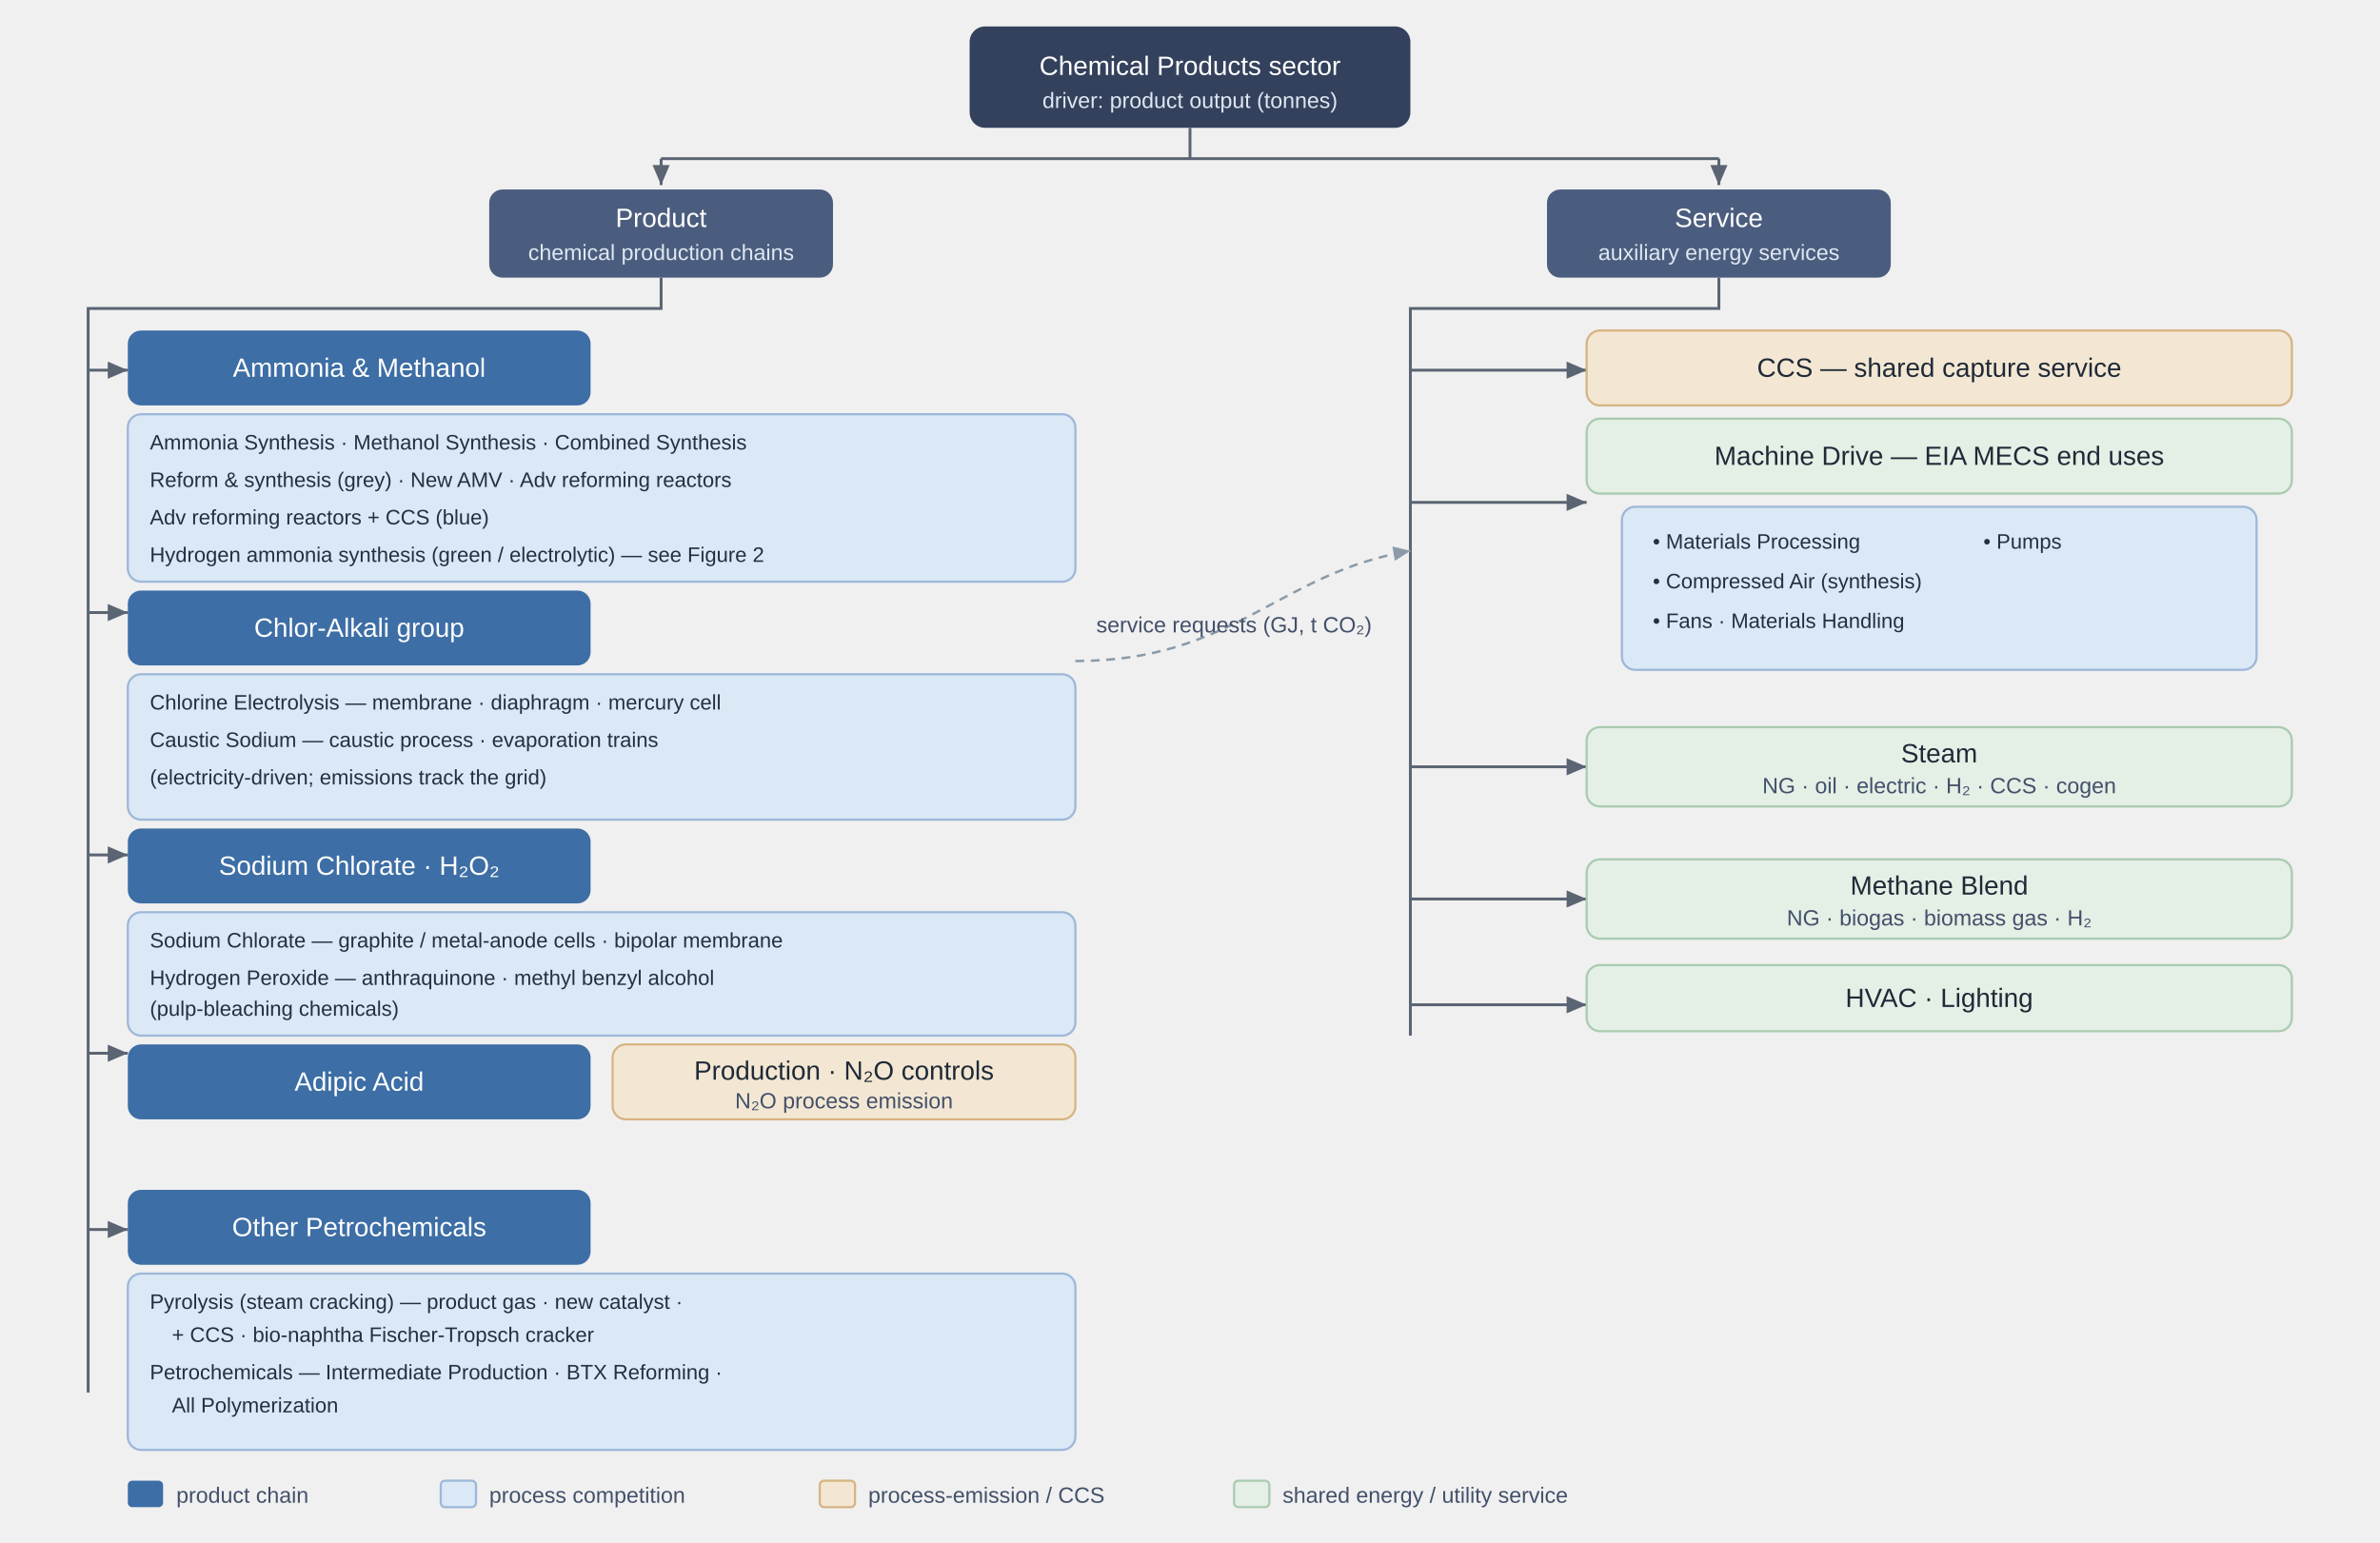
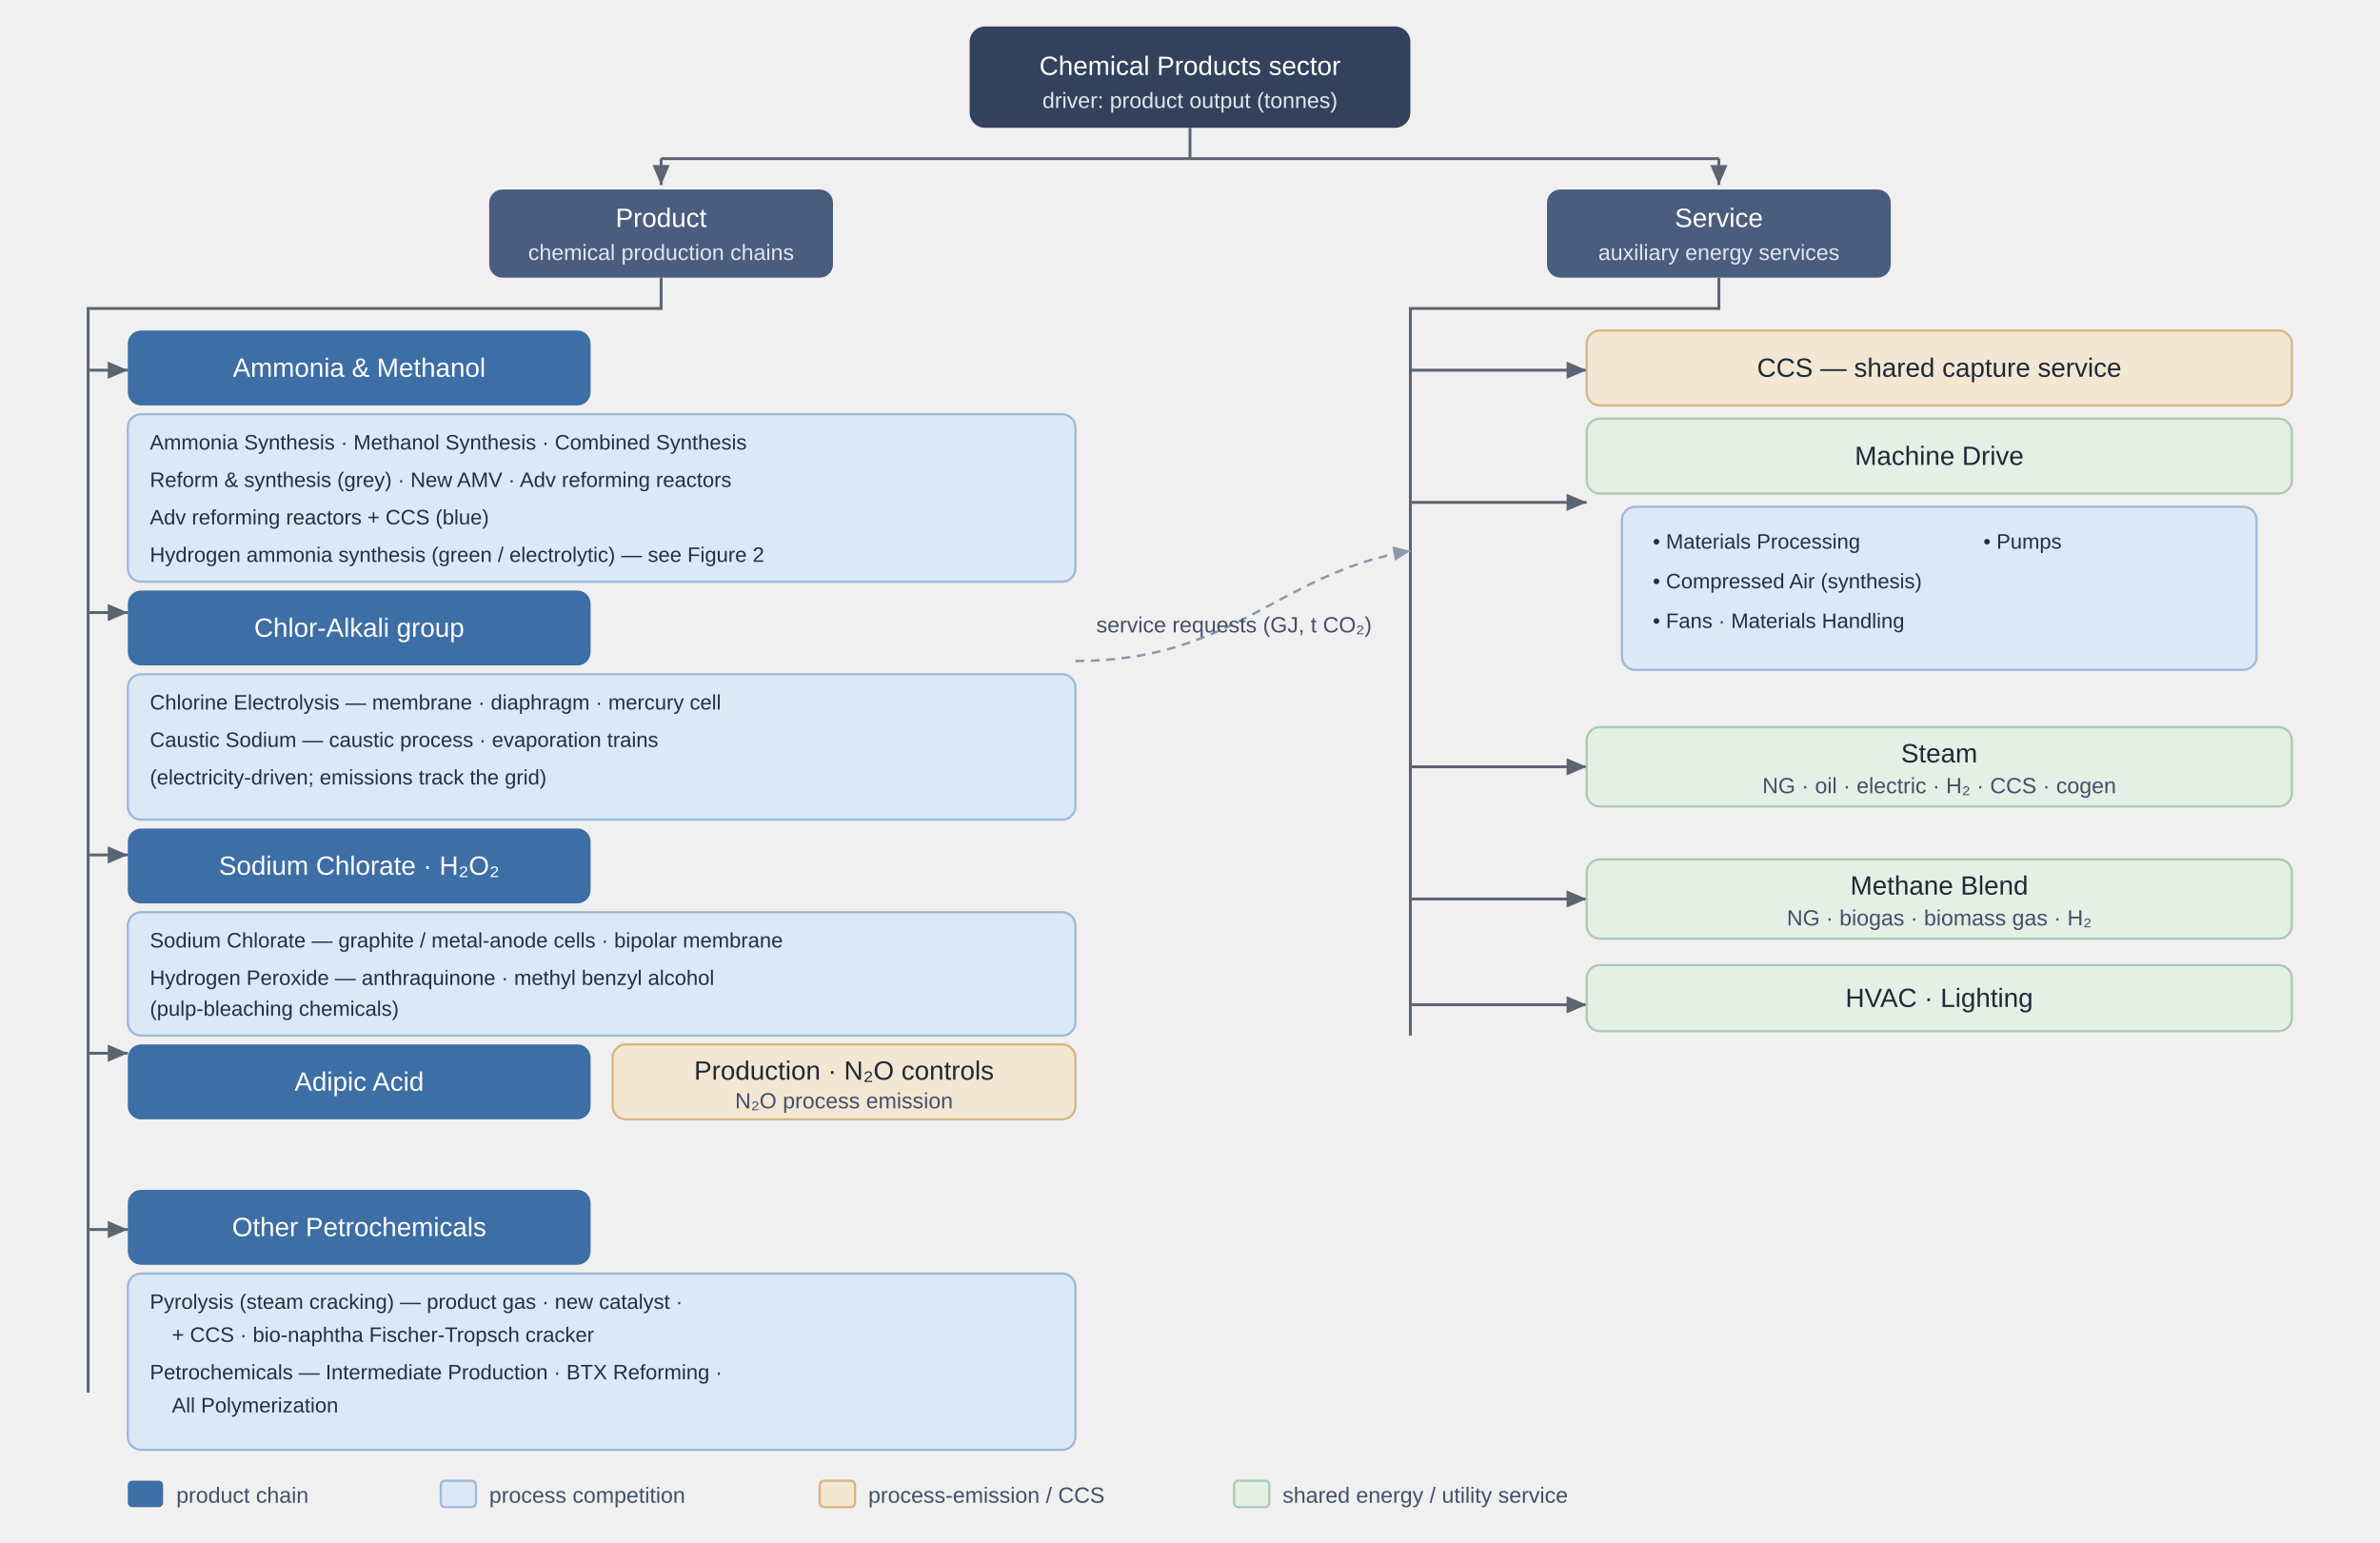
<svg xmlns="http://www.w3.org/2000/svg" viewBox="0 0 1080 700" font-family="'Helvetica Neue',Arial,sans-serif">
  <defs>
    <marker id="arrow" markerWidth="9" markerHeight="9" refX="7" refY="3" orient="auto" markerUnits="strokeWidth">
      <path d="M0,0 L7,3 L0,6 Z" fill="#5a6472" />
    </marker>
    <marker id="darrow" markerWidth="9" markerHeight="9" refX="7" refY="3" orient="auto" markerUnits="strokeWidth">
      <path d="M0,0 L7,3 L0,6 Z" fill="#8a9aa8" />
    </marker>
  </defs>
  <style>
    .lbl{font-size:12px;fill:#1f2a37;}
    .lblw{font-size:12px;fill:#fff;}
    .sub{font-size:10px;fill:#43506a;}
    .subw{font-size:10px;fill:#dfe7f2;}
    .li{font-size:9.5px;fill:#243042;}
    .ttl{font-size:11px;font-weight:bold;fill:#1f2a37;}
    .edge{stroke:#5a6472;stroke-width:1.3;fill:none;}
    .dedge{stroke:#8a9aa8;stroke-width:1.1;stroke-dasharray:4 3;fill:none;}
    .sector{fill:#33415c;}
    .branch{fill:#4b5d7e;}
    .prod{fill:#3d6ea5;}
    .det{fill:#dbe8f6;stroke:#9db8d8;stroke-width:1;}
    .spec{fill:#f3e7d3;stroke:#d6b483;stroke-width:1;}
    .svc{fill:#e4efe6;stroke:#aacbb0;stroke-width:1;}
  </style>
  <rect class="sector" x="440" y="12" width="200" height="46" rx="7" />
  <text class="lblw" x="540" y="34" text-anchor="middle">Chemical Products sector</text>
  <text class="subw" x="540" y="49" text-anchor="middle">driver: product output (tonnes)</text>
  <path class="edge" d="M540,58 V72" />
  <path class="edge" d="M300,72 H780" />
  <path class="edge" d="M300,72 V84" marker-end="url(#arrow)" />
  <path class="edge" d="M780,72 V84" marker-end="url(#arrow)" />
  <rect class="branch" x="222" y="86" width="156" height="40" rx="6" />
  <text class="lblw" x="300" y="103" text-anchor="middle">Product</text>
  <text class="subw" x="300" y="118" text-anchor="middle">chemical production chains</text>
  <rect class="branch" x="702" y="86" width="156" height="40" rx="6" />
  <text class="lblw" x="780" y="103" text-anchor="middle">Service</text>
  <text class="subw" x="780" y="118" text-anchor="middle">auxiliary energy services</text>
  <path class="edge" d="M300,126 V140 H40 V632" />
  <path class="edge" d="M40,168 H58" marker-end="url(#arrow)" />
  <path class="edge" d="M40,278 H58" marker-end="url(#arrow)" />
  <path class="edge" d="M40,388 H58" marker-end="url(#arrow)" />
  <path class="edge" d="M40,478 H58" marker-end="url(#arrow)" />
  <path class="edge" d="M40,558 H58" marker-end="url(#arrow)" />
  <rect class="prod" x="58" y="150" width="210" height="34" rx="6" />
  <text class="lblw" x="163" y="171" text-anchor="middle">Ammonia &amp; Methanol</text>
  <rect class="det" x="58" y="188" width="430" height="76" rx="6" />
  <text class="li" x="68" y="204">Ammonia Synthesis · Methanol Synthesis · Combined Synthesis</text>
  <text class="li" x="68" y="221">Reform &amp; synthesis (grey) · New AMV · Adv reforming reactors</text>
  <text class="li" x="68" y="238">Adv reforming reactors + CCS (blue)</text>
  <text class="li" x="68" y="255">Hydrogen ammonia synthesis (green / electrolytic)  — see Figure 2</text>
  <rect class="prod" x="58" y="268" width="210" height="34" rx="6" />
  <text class="lblw" x="163" y="289" text-anchor="middle">Chlor-Alkali group</text>
  <rect class="det" x="58" y="306" width="430" height="66" rx="6" />
  <text class="li" x="68" y="322">Chlorine Electrolysis — membrane · diaphragm · mercury cell</text>
  <text class="li" x="68" y="339">Caustic Sodium — caustic process · evaporation trains</text>
  <text class="li" x="68" y="356">(electricity-driven; emissions track the grid)</text>
  <rect class="prod" x="58" y="376" width="210" height="34" rx="6" />
  <text class="lblw" x="163" y="397" text-anchor="middle">Sodium Chlorate · H₂O₂</text>
  <rect class="det" x="58" y="414" width="430" height="56" rx="6" />
  <text class="li" x="68" y="430">Sodium Chlorate — graphite / metal-anode cells · bipolar membrane</text>
  <text class="li" x="68" y="447">Hydrogen Peroxide — anthraquinone · methyl benzyl alcohol</text>
  <text class="li" x="68" y="461">(pulp-bleaching chemicals)</text>
  <rect class="prod" x="58" y="474" width="210" height="34" rx="6" />
  <text class="lblw" x="163" y="495" text-anchor="middle">Adipic Acid</text>
  <rect class="spec" x="278" y="474" width="210" height="34" rx="6" />
  <text class="lbl" x="383" y="490" text-anchor="middle">Production · N₂O controls</text>
  <text class="sub" x="383" y="503" text-anchor="middle">N₂O process emission</text>
  <rect class="prod" x="58" y="540" width="210" height="34" rx="6" />
  <text class="lblw" x="163" y="561" text-anchor="middle">Other Petrochemicals</text>
  <rect class="det" x="58" y="578" width="430" height="80" rx="6" />
  <text class="li" x="68" y="594">Pyrolysis (steam cracking) — product gas · new catalyst ·</text>
  <text class="li" x="78" y="609">+ CCS · bio-naphtha Fischer-Tropsch cracker</text>
  <text class="li" x="68" y="626">Petrochemicals — Intermediate Production · BTX Reforming ·</text>
  <text class="li" x="78" y="641">All Polymerization</text>
  <path class="edge" d="M780,126 V140 H640 V470" />
  <path class="edge" d="M640,168 H720" marker-end="url(#arrow)" />
  <path class="edge" d="M640,228 H720" marker-end="url(#arrow)" />
  <path class="edge" d="M640,348 H720" marker-end="url(#arrow)" />
  <path class="edge" d="M640,408 H720" marker-end="url(#arrow)" />
  <path class="edge" d="M640,456 H720" marker-end="url(#arrow)" />
  <rect class="spec" x="720" y="150" width="320" height="34" rx="6" />
  <text class="lbl" x="880" y="171" text-anchor="middle">CCS  —  shared capture service</text>
  <rect class="svc" x="720" y="190" width="320" height="34" rx="6" />
-   <text class="lbl" x="880" y="211" text-anchor="middle">Machine Drive — EIA MECS end uses</text>
+   <text class="lbl" x="880" y="211" text-anchor="middle">Machine Drive</text>
  <rect class="det" x="736" y="230" width="288" height="74" rx="6" />
  <text class="li" x="750" y="249">• Materials Processing</text>
  <text class="li" x="750" y="267">• Compressed Air (synthesis)</text>
  <text class="li" x="750" y="285">• Fans · Materials Handling</text>
  <text class="li" x="900" y="249">• Pumps</text>
  <rect class="svc" x="720" y="330" width="320" height="36" rx="6" />
  <text class="lbl" x="880" y="346" text-anchor="middle">Steam</text>
  <text class="sub" x="880" y="360" text-anchor="middle">NG · oil · electric · H₂ · CCS · cogen</text>
  <rect class="svc" x="720" y="390" width="320" height="36" rx="6" />
  <text class="lbl" x="880" y="406" text-anchor="middle">Methane Blend</text>
  <text class="sub" x="880" y="420" text-anchor="middle">NG · biogas · biomass gas · H₂</text>
  <rect class="svc" x="720" y="438" width="320" height="30" rx="6" />
  <text class="lbl" x="880" y="457" text-anchor="middle">HVAC · Lighting</text>
  <path class="dedge" d="M488,300 C560,300 580,260 640,250" marker-end="url(#darrow)" />
  <text class="sub" x="560" y="287" text-anchor="middle">service requests (GJ, t CO₂)</text>
  <rect class="prod" x="58" y="672" width="16" height="12" rx="2" />
  <text class="sub" x="80" y="682">product chain</text>
  <rect class="det" x="200" y="672" width="16" height="12" rx="2" />
  <text class="sub" x="222" y="682">process competition</text>
  <rect class="spec" x="372" y="672" width="16" height="12" rx="2" />
  <text class="sub" x="394" y="682">process-emission / CCS</text>
  <rect class="svc" x="560" y="672" width="16" height="12" rx="2" />
  <text class="sub" x="582" y="682">shared energy / utility service</text>
</svg>
